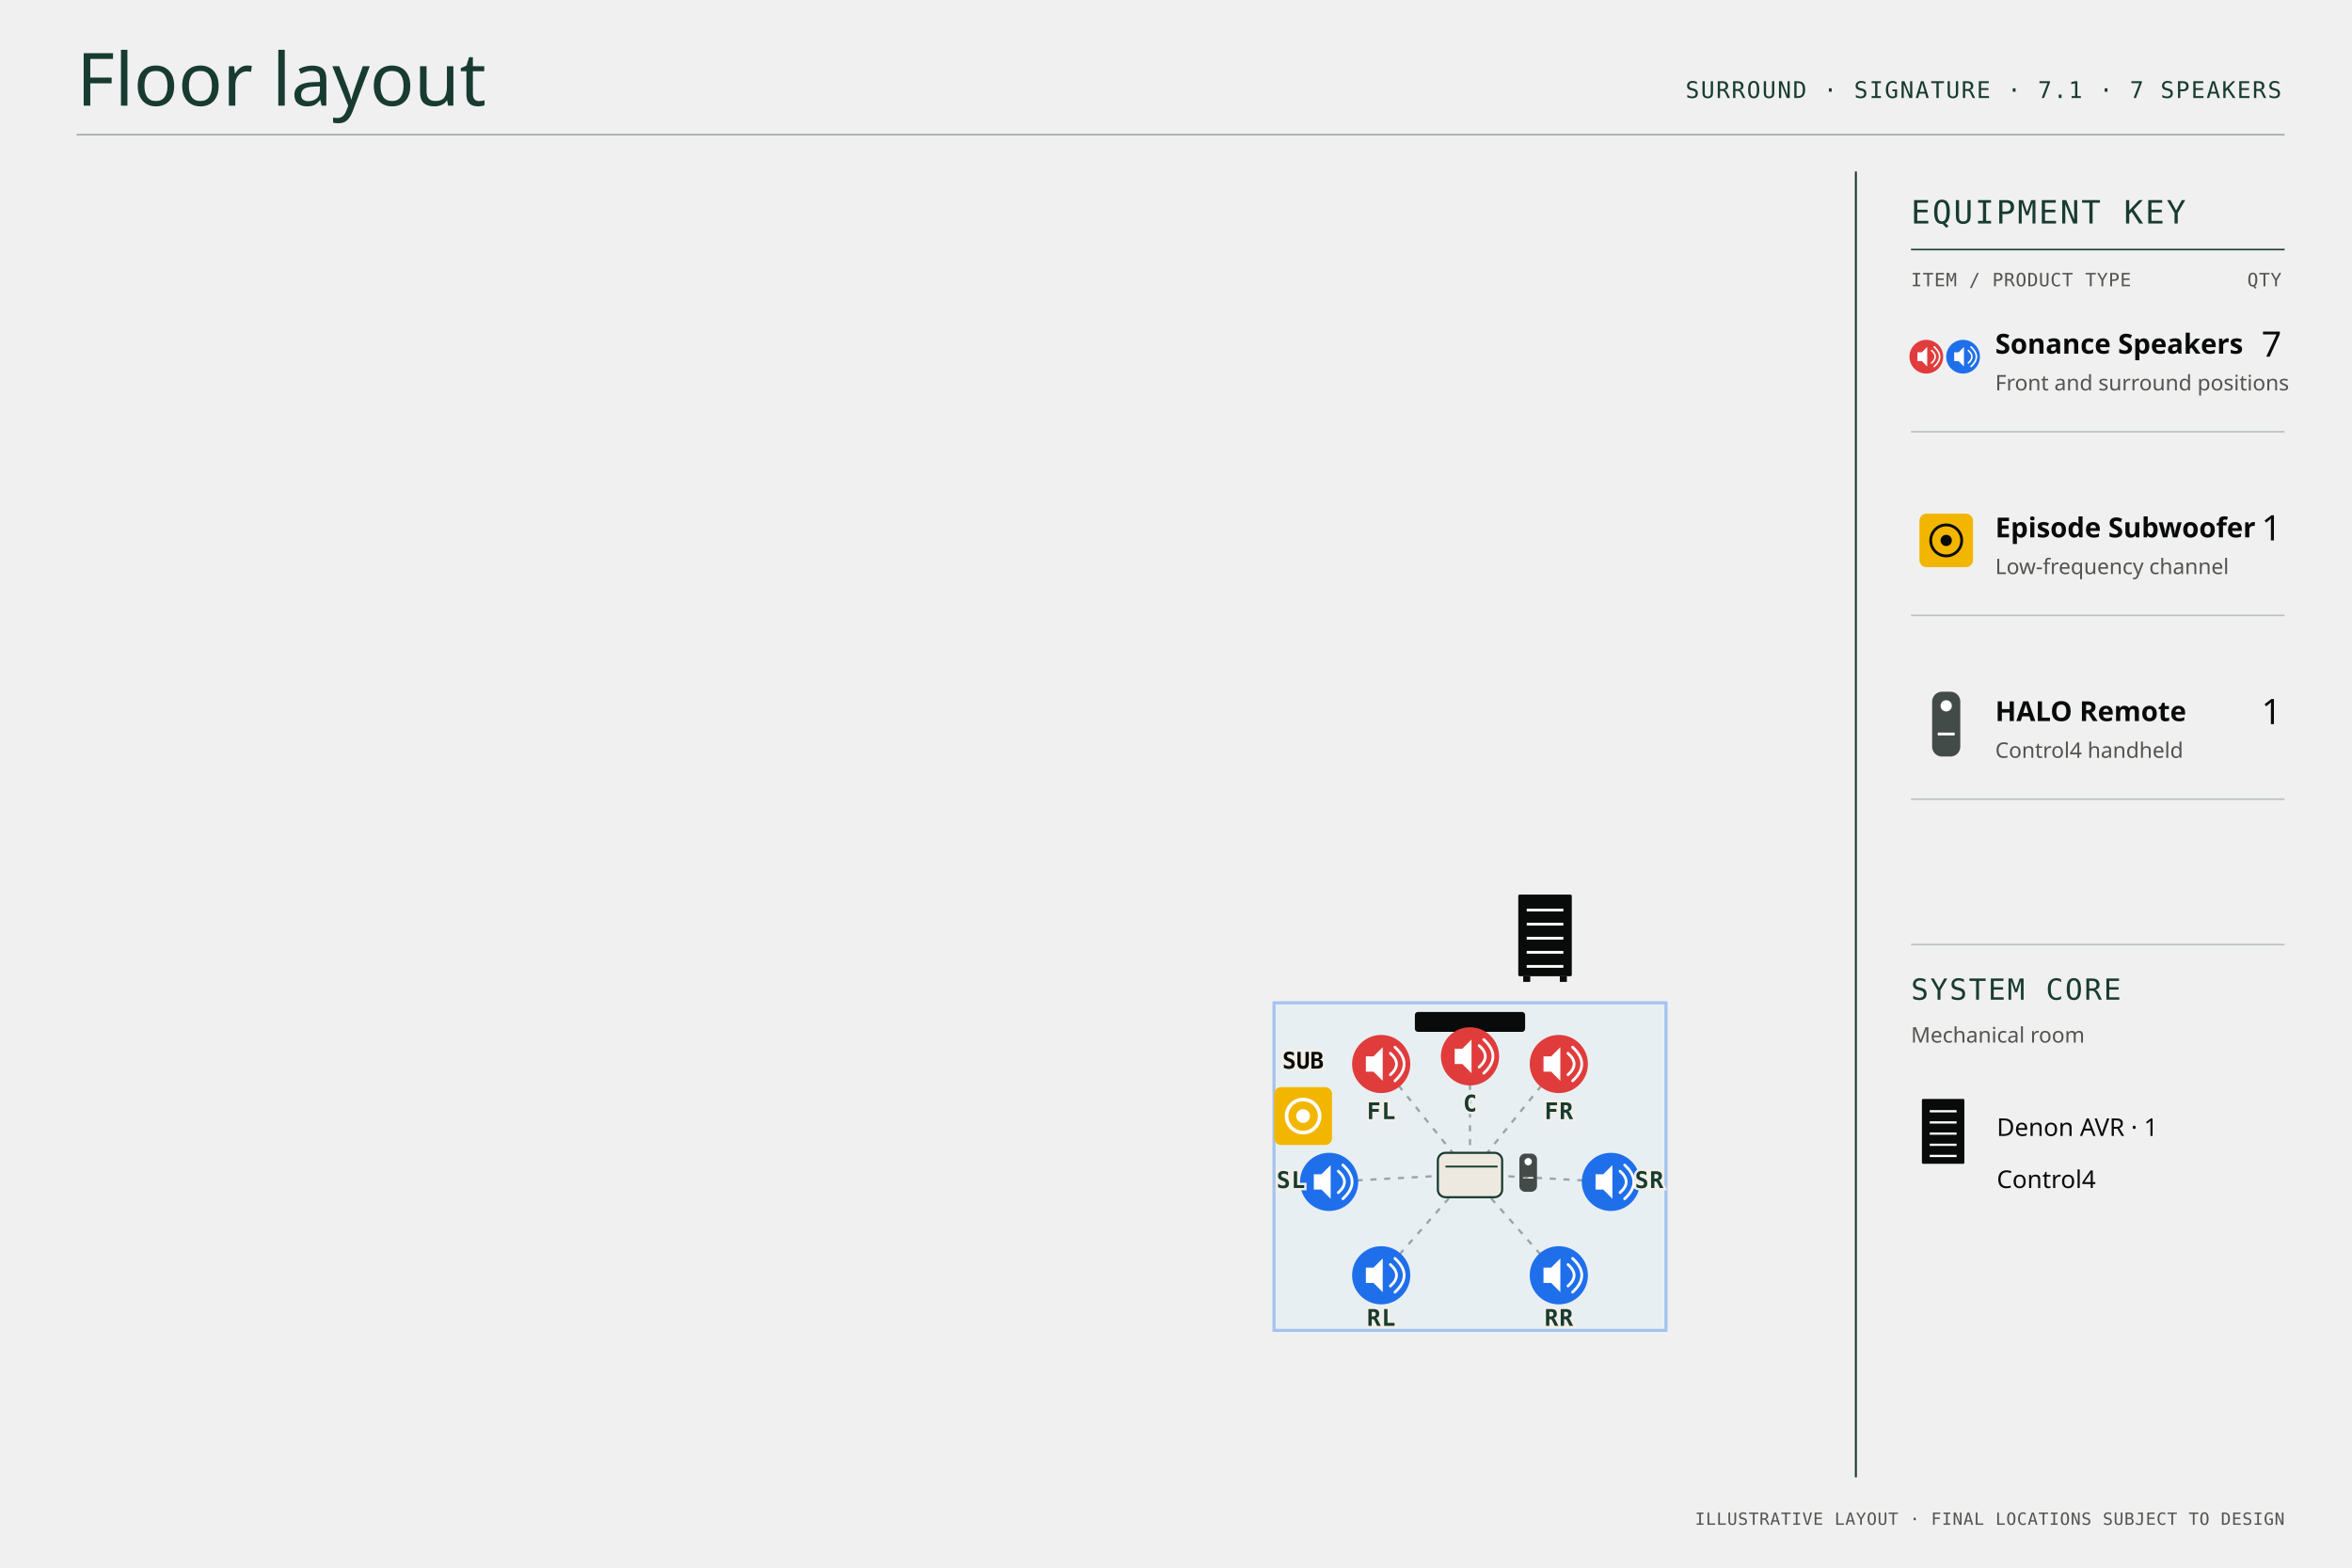
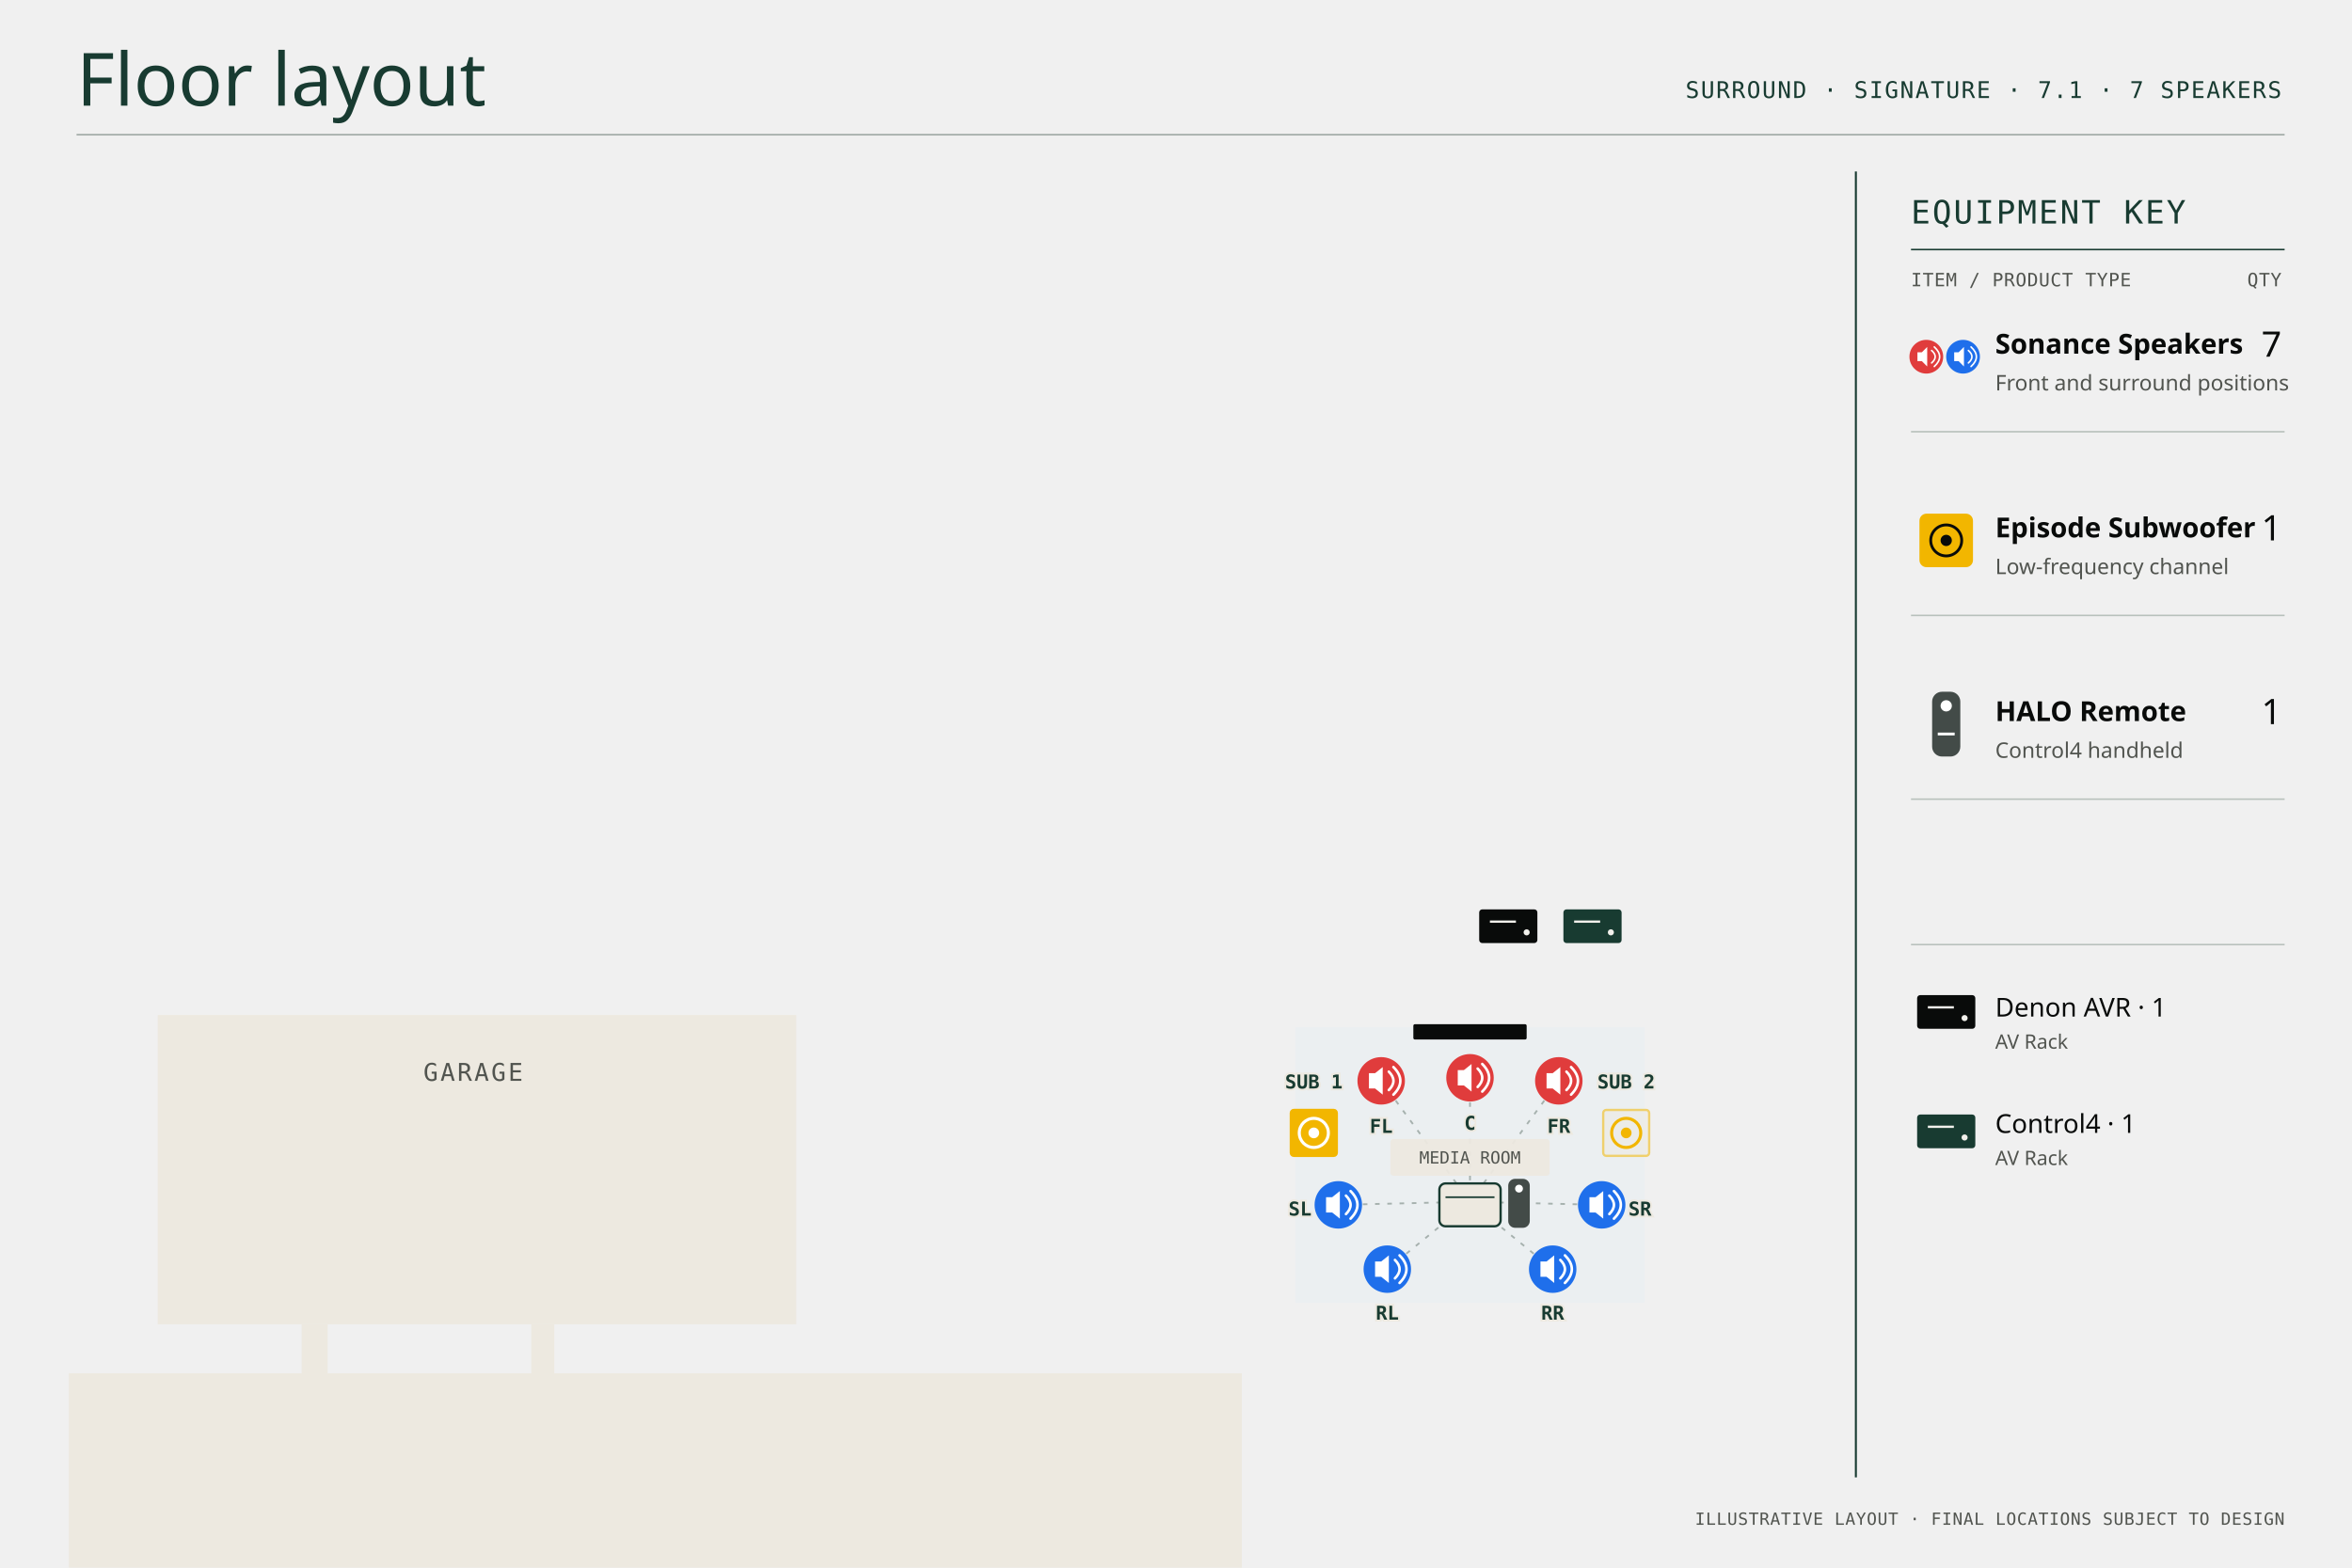
<svg xmlns="http://www.w3.org/2000/svg" viewBox="0 0 1536 1024" width="1536" height="1024" role="img" aria-label="Surround Signature floor layout and equipment key">
  <text x="50" y="69" fill="#183B31" font-family="Schibsted Grotesk,sans-serif" font-size="48">Floor layout</text>
  <text x="1490" y="64" fill="#183B31" font-family="IBM Plex Mono,monospace" font-size="15" letter-spacing=".065em" text-anchor="end">SURROUND · SIGNATURE · 7.1 · 7 SPEAKERS</text>
  <line x1="50" y1="88" x2="1492" y2="88" stroke="#9DA7A3" stroke-width="1" />
-   <rect x="832" y="655" width="256" height="214" fill="#BFE9FC" fill-opacity=".17" stroke="#1F6FEB" stroke-opacity=".35" stroke-width="2" />
-   <g transform="translate(998,766) scale(.48)" data-device="remote">
-     <rect x="-12" y="-26" width="24" height="52" rx="8" fill="#434B48" />
-     <circle cy="-15" r="5" fill="white" />
-     <path d="M-7 7h14" stroke="white" stroke-width="2" />
+   <g data-pradera-architectural-cleanup="garage">
+     <rect x="103" y="663" width="417" height="202" fill="#EDE9E0" />
+     <rect x="197" y="865" width="17" height="32" fill="#EDE9E0" />
+     <rect x="347" y="865" width="15" height="32" fill="#EDE9E0" />
+     <rect x="45" y="897" width="766" height="127" fill="#EDE9E0" />
+     <text x="309" y="706" font-family="IBM Plex Mono,monospace" font-size="16" font-weight="500" letter-spacing=".09em" fill="#51544F" text-anchor="middle">GARAGE</text>
  </g>
-   <rect x="924" y="661" width="72" height="13" rx="2" fill="#090B0A" />
-   <line x1="960" y1="674" x2="960" y2="690" stroke="#090B0A" stroke-width="2" />
-   <g aria-hidden="true">
-     <line x1="902" y1="695" x2="960" y2="767" stroke="#496056" stroke-width="1.5" stroke-opacity=".5" stroke-dasharray="4 5" />
-     <line x1="960" y1="690" x2="960" y2="767" stroke="#496056" stroke-width="1.5" stroke-opacity=".5" stroke-dasharray="4 5" />
-     <line x1="1018" y1="695" x2="960" y2="767" stroke="#496056" stroke-width="1.5" stroke-opacity=".5" stroke-dasharray="4 5" />
-     <line x1="868" y1="772" x2="960" y2="767" stroke="#496056" stroke-width="1.5" stroke-opacity=".5" stroke-dasharray="4 5" />
-     <line x1="1052" y1="772" x2="960" y2="767" stroke="#496056" stroke-width="1.5" stroke-opacity=".5" stroke-dasharray="4 5" />
-     <line x1="902" y1="833" x2="960" y2="767" stroke="#496056" stroke-width="1.5" stroke-opacity=".5" stroke-dasharray="4 5" />
-     <line x1="1018" y1="833" x2="960" y2="767" stroke="#496056" stroke-width="1.5" stroke-opacity=".5" stroke-dasharray="4 5" />
+   <rect x="846" y="671" width="228" height="180" fill="#BFE9FC" fill-opacity=".10" />
+   <rect x="923" y="669" width="74" height="10" fill="#090B0A" rx="1" />
+   <g stroke="#52685F" stroke-width="1.2" stroke-dasharray="3 5" stroke-opacity=".45" aria-hidden="true">
+     <line x1="902" y1="706" x2="960" y2="785" />
+     <line x1="960" y1="704" x2="960" y2="785" />
+     <line x1="1018" y1="706" x2="960" y2="785" />
+     <line x1="874" y1="787" x2="960" y2="785" />
+     <line x1="1046" y1="787" x2="960" y2="785" />
+     <line x1="906" y1="829" x2="960" y2="785" />
+     <line x1="1014" y1="829" x2="960" y2="785" />
  </g>
-   <g aria-hidden="true">
-     <rect x="939" y="753" width="42" height="29" rx="5" fill="#EDE9E0" stroke="#183B31" stroke-width="1.4" />
-     <line x1="944" y1="762" x2="978" y2="762" stroke="#183B31" stroke-width="1.2" />
+   <g transform="translate(902,706)" data-active="true">
+     <circle r="15.5" fill="#E03C3C" />
+     <path d="M-8 -5h4l5 -4v18l-5 -4h-4z" fill="white" />
+     <path d="M5 -6q6 6 0 12M8 -9q9 9 0 18" stroke="white" stroke-width="1.7" fill="none" stroke-linecap="round" />
  </g>
-   <g transform="translate(902,695)">
-     <circle r="19" fill="#E03C3C" />
-     <path d="M-10 -5h5l6 -6v22l-6 -6h-5z" fill="white" />
-     <path d="M6 -7q8 7 0 14M9 -11q12 11 0 22" fill="none" stroke="white" stroke-width="1.8" stroke-linecap="round" />
+   <g transform="translate(960,704)" data-active="true">
+     <circle r="15.5" fill="#E03C3C" />
+     <path d="M-8 -5h4l5 -4v18l-5 -4h-4z" fill="white" />
+     <path d="M5 -6q6 6 0 12M8 -9q9 9 0 18" stroke="white" stroke-width="1.7" fill="none" stroke-linecap="round" />
  </g>
-   <g transform="translate(960,690)">
-     <circle r="19" fill="#E03C3C" />
-     <path d="M-10 -5h5l6 -6v22l-6 -6h-5z" fill="white" />
-     <path d="M6 -7q8 7 0 14M9 -11q12 11 0 22" fill="none" stroke="white" stroke-width="1.8" stroke-linecap="round" />
+   <g transform="translate(1018,706)" data-active="true">
+     <circle r="15.5" fill="#E03C3C" />
+     <path d="M-8 -5h4l5 -4v18l-5 -4h-4z" fill="white" />
+     <path d="M5 -6q6 6 0 12M8 -9q9 9 0 18" stroke="white" stroke-width="1.7" fill="none" stroke-linecap="round" />
  </g>
-   <g transform="translate(1018,695)">
-     <circle r="19" fill="#E03C3C" />
-     <path d="M-10 -5h5l6 -6v22l-6 -6h-5z" fill="white" />
-     <path d="M6 -7q8 7 0 14M9 -11q12 11 0 22" fill="none" stroke="white" stroke-width="1.8" stroke-linecap="round" />
+   <g transform="translate(874,787)" data-active="true">
+     <circle r="15.5" fill="#1F6FEB" />
+     <path d="M-8 -5h4l5 -4v18l-5 -4h-4z" fill="white" />
+     <path d="M5 -6q6 6 0 12M8 -9q9 9 0 18" stroke="white" stroke-width="1.7" fill="none" stroke-linecap="round" />
  </g>
-   <g transform="translate(868,772)">
-     <circle r="19" fill="#1F6FEB" />
-     <path d="M-10 -5h5l6 -6v22l-6 -6h-5z" fill="white" />
-     <path d="M6 -7q8 7 0 14M9 -11q12 11 0 22" fill="none" stroke="white" stroke-width="1.8" stroke-linecap="round" />
+   <g transform="translate(1046,787)" data-active="true">
+     <circle r="15.5" fill="#1F6FEB" />
+     <path d="M-8 -5h4l5 -4v18l-5 -4h-4z" fill="white" />
+     <path d="M5 -6q6 6 0 12M8 -9q9 9 0 18" stroke="white" stroke-width="1.7" fill="none" stroke-linecap="round" />
  </g>
-   <g transform="translate(1052,772)">
-     <circle r="19" fill="#1F6FEB" />
-     <path d="M-10 -5h5l6 -6v22l-6 -6h-5z" fill="white" />
-     <path d="M6 -7q8 7 0 14M9 -11q12 11 0 22" fill="none" stroke="white" stroke-width="1.8" stroke-linecap="round" />
+   <g transform="translate(906,829)" data-active="true">
+     <circle r="15.5" fill="#1F6FEB" />
+     <path d="M-8 -5h4l5 -4v18l-5 -4h-4z" fill="white" />
+     <path d="M5 -6q6 6 0 12M8 -9q9 9 0 18" stroke="white" stroke-width="1.7" fill="none" stroke-linecap="round" />
  </g>
-   <g transform="translate(902,833)">
-     <circle r="19" fill="#1F6FEB" />
-     <path d="M-10 -5h5l6 -6v22l-6 -6h-5z" fill="white" />
-     <path d="M6 -7q8 7 0 14M9 -11q12 11 0 22" fill="none" stroke="white" stroke-width="1.8" stroke-linecap="round" />
+   <g transform="translate(1014,829)" data-active="true">
+     <circle r="15.5" fill="#1F6FEB" />
+     <path d="M-8 -5h4l5 -4v18l-5 -4h-4z" fill="white" />
+     <path d="M5 -6q6 6 0 12M8 -9q9 9 0 18" stroke="white" stroke-width="1.7" fill="none" stroke-linecap="round" />
  </g>
-   <g transform="translate(1018,833)">
-     <circle r="19" fill="#1F6FEB" />
-     <path d="M-10 -5h5l6 -6v22l-6 -6h-5z" fill="white" />
-     <path d="M6 -7q8 7 0 14M9 -11q12 11 0 22" fill="none" stroke="white" stroke-width="1.8" stroke-linecap="round" />
+   <g transform="translate(858,740)" data-sub-active="true">
+     <rect x="-15" y="-15" width="30" height="30" rx="2" fill="#F2B600" stroke="#F2B600" stroke-width="1.5" />
+     <circle r="9.5" fill="none" stroke="white" stroke-width="2" />
+     <circle r="3.5" fill="white" />
  </g>
-   <g transform="translate(851,729) scale(.9)">
-     <rect x="-21" y="-21" width="42" height="42" rx="5" fill="#F2B600" />
-     <circle r="12" fill="none" stroke="white" stroke-width="2.6" />
-     <circle r="5" fill="white" />
+   <g transform="translate(1062,740)" data-sub-active="false">
+     <rect x="-15" y="-15" width="30" height="30" rx="2" fill="#EDE9E0" stroke="#F2B600" stroke-width="1.5" opacity=".55" />
+     <circle r="9.5" fill="none" stroke="#F2B600" stroke-width="2" />
+     <circle r="3.5" fill="#F2B600" />
  </g>
-   <g transform="translate(1009,611) scale(0.92)">
-     <rect x="-19" y="-29" width="38" height="58" rx="1" fill="#090B0A" />
-     <path d="M-13 -18h26M-13 -8h26M-13 2h26M-13 12h26M-13 22h26" stroke="#FAFBF7" stroke-width="2" />
-     <path d="M-13 29v4m26 -4v4" stroke="#090B0A" stroke-width="5" />
+   <text x="902" y="740" fill="#183B31" stroke="#EDE9E0" stroke-width="2.5" paint-order="stroke" text-anchor="middle" font-family="IBM Plex Mono,monospace" font-size="12.5" font-weight="600">FL</text>
+   <text x="960" y="738" fill="#183B31" stroke="#EDE9E0" stroke-width="2.5" paint-order="stroke" text-anchor="middle" font-family="IBM Plex Mono,monospace" font-size="12.5" font-weight="600">C</text>
+   <text x="1018" y="740" fill="#183B31" stroke="#EDE9E0" stroke-width="2.5" paint-order="stroke" text-anchor="middle" font-family="IBM Plex Mono,monospace" font-size="12.5" font-weight="600">FR</text>
+   <text x="849" y="794" fill="#183B31" stroke="#EDE9E0" stroke-width="2.5" paint-order="stroke" text-anchor="middle" font-family="IBM Plex Mono,monospace" font-size="12.5" font-weight="600">SL</text>
+   <text x="1071" y="794" fill="#183B31" stroke="#EDE9E0" stroke-width="2.5" paint-order="stroke" text-anchor="middle" font-family="IBM Plex Mono,monospace" font-size="12.5" font-weight="600">SR</text>
+   <text x="906" y="862" fill="#183B31" stroke="#EDE9E0" stroke-width="2.5" paint-order="stroke" text-anchor="middle" font-family="IBM Plex Mono,monospace" font-size="12.5" font-weight="600">RL</text>
+   <text x="1014" y="862" fill="#183B31" stroke="#EDE9E0" stroke-width="2.5" paint-order="stroke" text-anchor="middle" font-family="IBM Plex Mono,monospace" font-size="12.5" font-weight="600">RR</text>
+   <text x="858" y="711" fill="#183B31" stroke="#EDE9E0" stroke-width="2.5" paint-order="stroke" text-anchor="middle" font-family="IBM Plex Mono,monospace" font-size="12.5" font-weight="600">SUB 1</text>
+   <text x="1062" y="711" fill="#183B31" stroke="#EDE9E0" stroke-width="2.5" paint-order="stroke" text-anchor="middle" font-family="IBM Plex Mono,monospace" font-size="12.5" font-weight="600">SUB 2</text>
+   <rect x="908" y="744" width="104" height="24" rx="2" fill="#EDE9E0" fill-opacity=".94" />
+   <text x="960" y="760" text-anchor="middle" font-family="IBM Plex Mono,monospace" font-size="11" fill="#51544F">MEDIA ROOM</text>
+   <g aria-label="center listening position">
+     <rect x="940" y="773" width="40" height="28" rx="4" fill="#EDE9E0" stroke="#183B31" stroke-width="1.5" />
+     <line x1="944" y1="782" x2="976" y2="782" stroke="#183B31" stroke-width="1.1" />
  </g>
-   <g aria-hidden="true">
-     <text x="902" y="731" fill="#183B31" stroke="#F2EFE7" stroke-width="3" paint-order="stroke" text-anchor="middle" font-family="IBM Plex Mono,monospace" font-size="15" font-weight="600" letter-spacing=".04em">FL</text>
-     <text x="960" y="726" fill="#183B31" stroke="#F2EFE7" stroke-width="3" paint-order="stroke" text-anchor="middle" font-family="IBM Plex Mono,monospace" font-size="15" font-weight="600" letter-spacing=".04em">C</text>
-     <text x="1018" y="731" fill="#183B31" stroke="#F2EFE7" stroke-width="3" paint-order="stroke" text-anchor="middle" font-family="IBM Plex Mono,monospace" font-size="15" font-weight="600" letter-spacing=".04em">FR</text>
-     <text x="843" y="776" fill="#183B31" stroke="#F2EFE7" stroke-width="3" paint-order="stroke" text-anchor="middle" font-family="IBM Plex Mono,monospace" font-size="15" font-weight="600" letter-spacing=".04em">SL</text>
-     <text x="1077" y="776" fill="#183B31" stroke="#F2EFE7" stroke-width="3" paint-order="stroke" text-anchor="middle" font-family="IBM Plex Mono,monospace" font-size="15" font-weight="600" letter-spacing=".04em">SR</text>
-     <text x="902" y="866" fill="#183B31" stroke="#F2EFE7" stroke-width="3" paint-order="stroke" text-anchor="middle" font-family="IBM Plex Mono,monospace" font-size="15" font-weight="600" letter-spacing=".04em">RL</text>
-     <text x="1018" y="866" fill="#183B31" stroke="#F2EFE7" stroke-width="3" paint-order="stroke" text-anchor="middle" font-family="IBM Plex Mono,monospace" font-size="15" font-weight="600" letter-spacing=".04em">RR</text>
-     <text x="851" y="698" fill="#090B0A" stroke="#F2EFE7" stroke-width="3" paint-order="stroke" text-anchor="middle" font-family="IBM Plex Mono,monospace" font-size="15" font-weight="600">SUB</text>
+   <g transform="translate(992,786) scale(.64)" aria-label="HALO remote">
+     <rect x="-11" y="-25" width="22" height="50" rx="7" fill="#434B48" />
+     <circle cy="-15" r="4" fill="white" />
+   </g>
+   <g transform="translate(985,605)" aria-label="receiver in mechanical room">
+     <rect x="-19" y="-11" width="38" height="22" rx="2" fill="#090B0A" />
+     <path d="M-12 -3H5" stroke="#F1F0EB" stroke-width="1.5" />
+     <circle cx="12" cy="4" r="2" fill="#F1F0EB" />
+   </g>
+   <g transform="translate(1040,605)" aria-label="controller in mechanical room">
+     <rect x="-19" y="-11" width="38" height="22" rx="2" fill="#183B31" />
+     <path d="M-12 -3H5" stroke="#F1F0EB" stroke-width="1.5" />
+     <circle cx="12" cy="4" r="2" fill="#F1F0EB" />
  </g>
  <line x1="1212" y1="112" x2="1212" y2="965" stroke="#183B31" stroke-width="1.3" />
  <text x="1248" y="146" fill="#183B31" font-family="IBM Plex Mono,monospace" font-size="21" letter-spacing=".06em">EQUIPMENT KEY</text>
  <line x1="1248" y1="163" x2="1492" y2="163" stroke="#183B31" stroke-width="1" />
  <text x="1248" y="187" fill="#51544F" font-family="IBM Plex Mono,monospace" font-size="12" letter-spacing=".03em">ITEM / PRODUCT TYPE</text>
  <text x="1490" y="187" fill="#51544F" font-family="IBM Plex Mono,monospace" font-size="12" letter-spacing=".03em" text-anchor="end">QTY</text>
  <g transform="translate(1258,233) scale(.58)">
    <circle r="19" fill="#E03C3C" />
    <path d="M-10 -5h5l6 -6v22l-6 -6h-5z" fill="white" />
    <path d="M6 -7q8 7 0 14M9 -11q12 11 0 22" fill="none" stroke="white" stroke-width="1.8" stroke-linecap="round" />
  </g>
  <g transform="translate(1282,233) scale(.58)">
    <circle r="19" fill="#1F6FEB" />
    <path d="M-10 -5h5l6 -6v22l-6 -6h-5z" fill="white" />
    <path d="M6 -7q8 7 0 14M9 -11q12 11 0 22" fill="none" stroke="white" stroke-width="1.8" stroke-linecap="round" />
  </g>
  <text x="1303" y="231" fill="#090B0A" font-family="Instrument Sans,sans-serif" font-size="18" font-weight="600">Sonance Speakers</text>
  <text x="1303" y="255" fill="#51544F" font-family="Instrument Sans,sans-serif" font-size="14">Front and surround positions</text>
  <text x="1490" y="233" fill="#090B0A" font-family="Instrument Sans,sans-serif" font-size="23" text-anchor="end">7</text>
  <line x1="1248" y1="282" x2="1492" y2="282" stroke="#B8C1BC" stroke-width="1" />
  <g transform="translate(1271,353) scale(0.92)">
    <rect x="-19" y="-19" width="38" height="38" rx="5" fill="#F2B600" />
    <circle r="11" fill="none" stroke="#090B0A" stroke-width="2" />
    <circle r="4" fill="#090B0A" />
  </g>
  <text x="1303" y="351" fill="#090B0A" font-family="Instrument Sans,sans-serif" font-size="18" font-weight="600">Episode Subwoofer</text>
  <text x="1303" y="375" fill="#51544F" font-family="Instrument Sans,sans-serif" font-size="14">Low-frequency channel</text>
  <text x="1490" y="353" fill="#090B0A" font-family="Instrument Sans,sans-serif" font-size="23" text-anchor="end">1</text>
  <line x1="1248" y1="402" x2="1492" y2="402" stroke="#B8C1BC" stroke-width="1" />
  <g transform="translate(1271,473) scale(0.92)">
    <rect x="-10" y="-23" width="20" height="46" rx="7" fill="#434B48" />
    <circle cy="-13" r="4" fill="white" />
    <path d="M-6 7h12" stroke="white" stroke-width="2" />
  </g>
  <text x="1303" y="471" fill="#090B0A" font-family="Instrument Sans,sans-serif" font-size="18" font-weight="600">HALO Remote</text>
  <text x="1303" y="495" fill="#51544F" font-family="Instrument Sans,sans-serif" font-size="14">Control4 handheld</text>
  <text x="1490" y="473" fill="#090B0A" font-family="Instrument Sans,sans-serif" font-size="23" text-anchor="end">1</text>
  <line x1="1248" y1="522" x2="1492" y2="522" stroke="#B8C1BC" stroke-width="1" />
-   <line x1="1248" y1="617" x2="1492" y2="617" stroke="#B8C1BC" stroke-width="1" />
-   <text x="1248" y="653" fill="#183B31" font-family="IBM Plex Mono,monospace" font-size="19" letter-spacing=".06em">SYSTEM CORE</text>
-   <text x="1248" y="681" fill="#51544F" font-family="Instrument Sans,sans-serif" font-size="14">Mechanical room</text>
-   <g transform="translate(1269,739) scale(.73)">
-     <rect x="-19" y="-29" width="38" height="58" rx="1" fill="#090B0A" />
-     <line x1="-12" y1="-18" x2="12" y2="-18" stroke="white" stroke-width="2" />
-     <line x1="-12" y1="-8" x2="12" y2="-8" stroke="white" stroke-width="2" />
-     <line x1="-12" y1="2" x2="12" y2="2" stroke="white" stroke-width="2" />
-     <line x1="-12" y1="12" x2="12" y2="12" stroke="white" stroke-width="2" />
-     <line x1="-12" y1="22" x2="12" y2="22" stroke="white" stroke-width="2" />
+   <line x1="1248" y1="617" x2="1492" y2="617" stroke="#B8C1BC" />
+   <g transform="translate(1271,661)" aria-label="receiver in mechanical room">
+     <rect x="-19" y="-11" width="38" height="22" rx="2" fill="#090B0A" />
+     <path d="M-12 -3H5" stroke="#F1F0EB" stroke-width="1.5" />
+     <circle cx="12" cy="4" r="2" fill="#F1F0EB" />
  </g>
-   <text x="1304" y="742" fill="#090B0A" font-family="Instrument Sans,sans-serif" font-size="16">Denon AVR · 1</text>
-   <text x="1304" y="776" fill="#090B0A" font-family="Instrument Sans,sans-serif" font-size="16">Control4</text>
+   <text x="1303" y="664" fill="#090B0A" font-family="Instrument Sans,sans-serif" font-size="17">Denon AVR · 1</text>
+   <text x="1303" y="685" fill="#51544F" font-family="Instrument Sans,sans-serif" font-size="13">AV Rack</text>
+   <g transform="translate(1271,739)" aria-label="controller in mechanical room">
+     <rect x="-19" y="-11" width="38" height="22" rx="2" fill="#183B31" />
+     <path d="M-12 -3H5" stroke="#F1F0EB" stroke-width="1.5" />
+     <circle cx="12" cy="4" r="2" fill="#F1F0EB" />
+   </g>
+   <text x="1303" y="740" fill="#090B0A" font-family="Instrument Sans,sans-serif" font-size="17">Control4 · 1</text>
+   <text x="1303" y="761" fill="#51544F" font-family="Instrument Sans,sans-serif" font-size="13">AV Rack</text>
  <text x="1492" y="996" fill="#51544F" font-family="IBM Plex Mono,monospace" font-size="11" letter-spacing=".035em" text-anchor="end">ILLUSTRATIVE LAYOUT · FINAL LOCATIONS SUBJECT TO DESIGN</text>
</svg>
